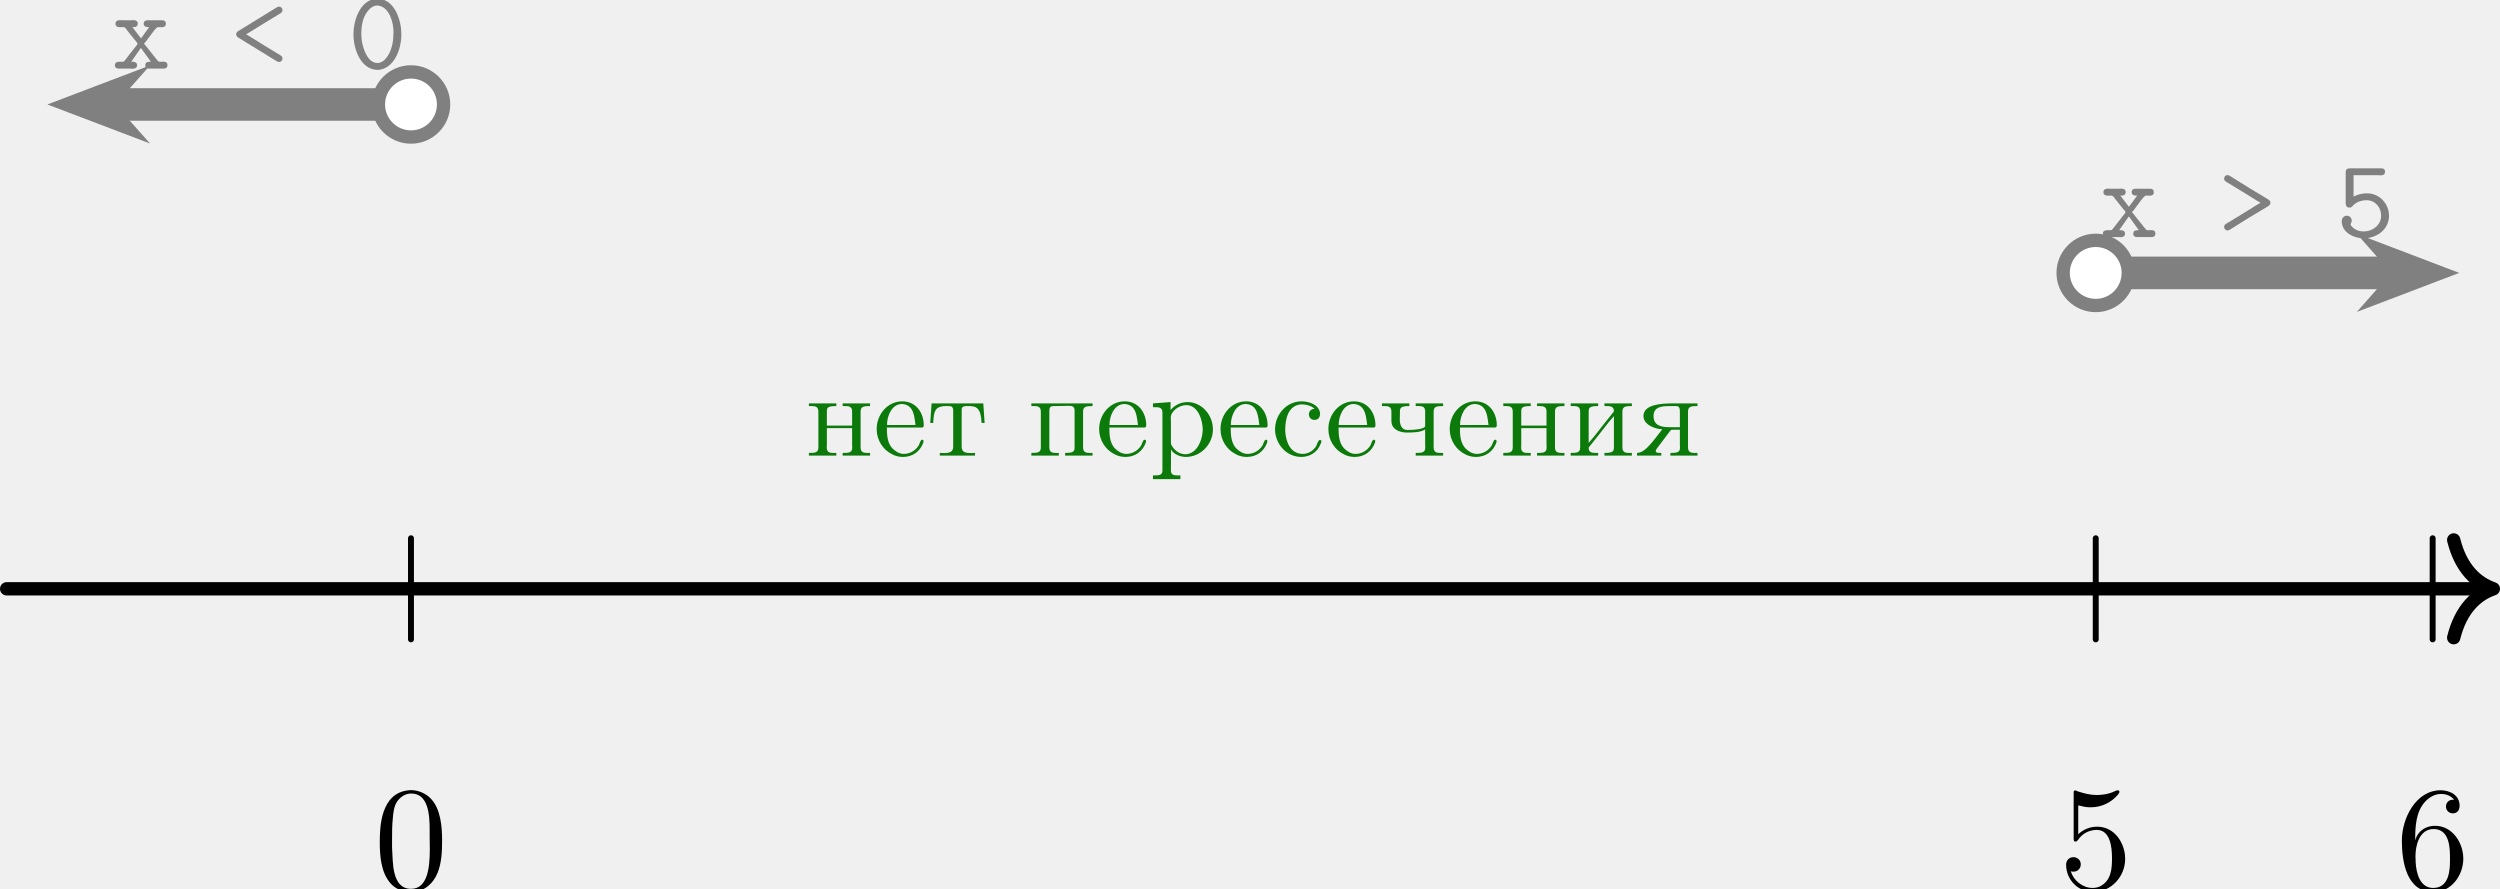
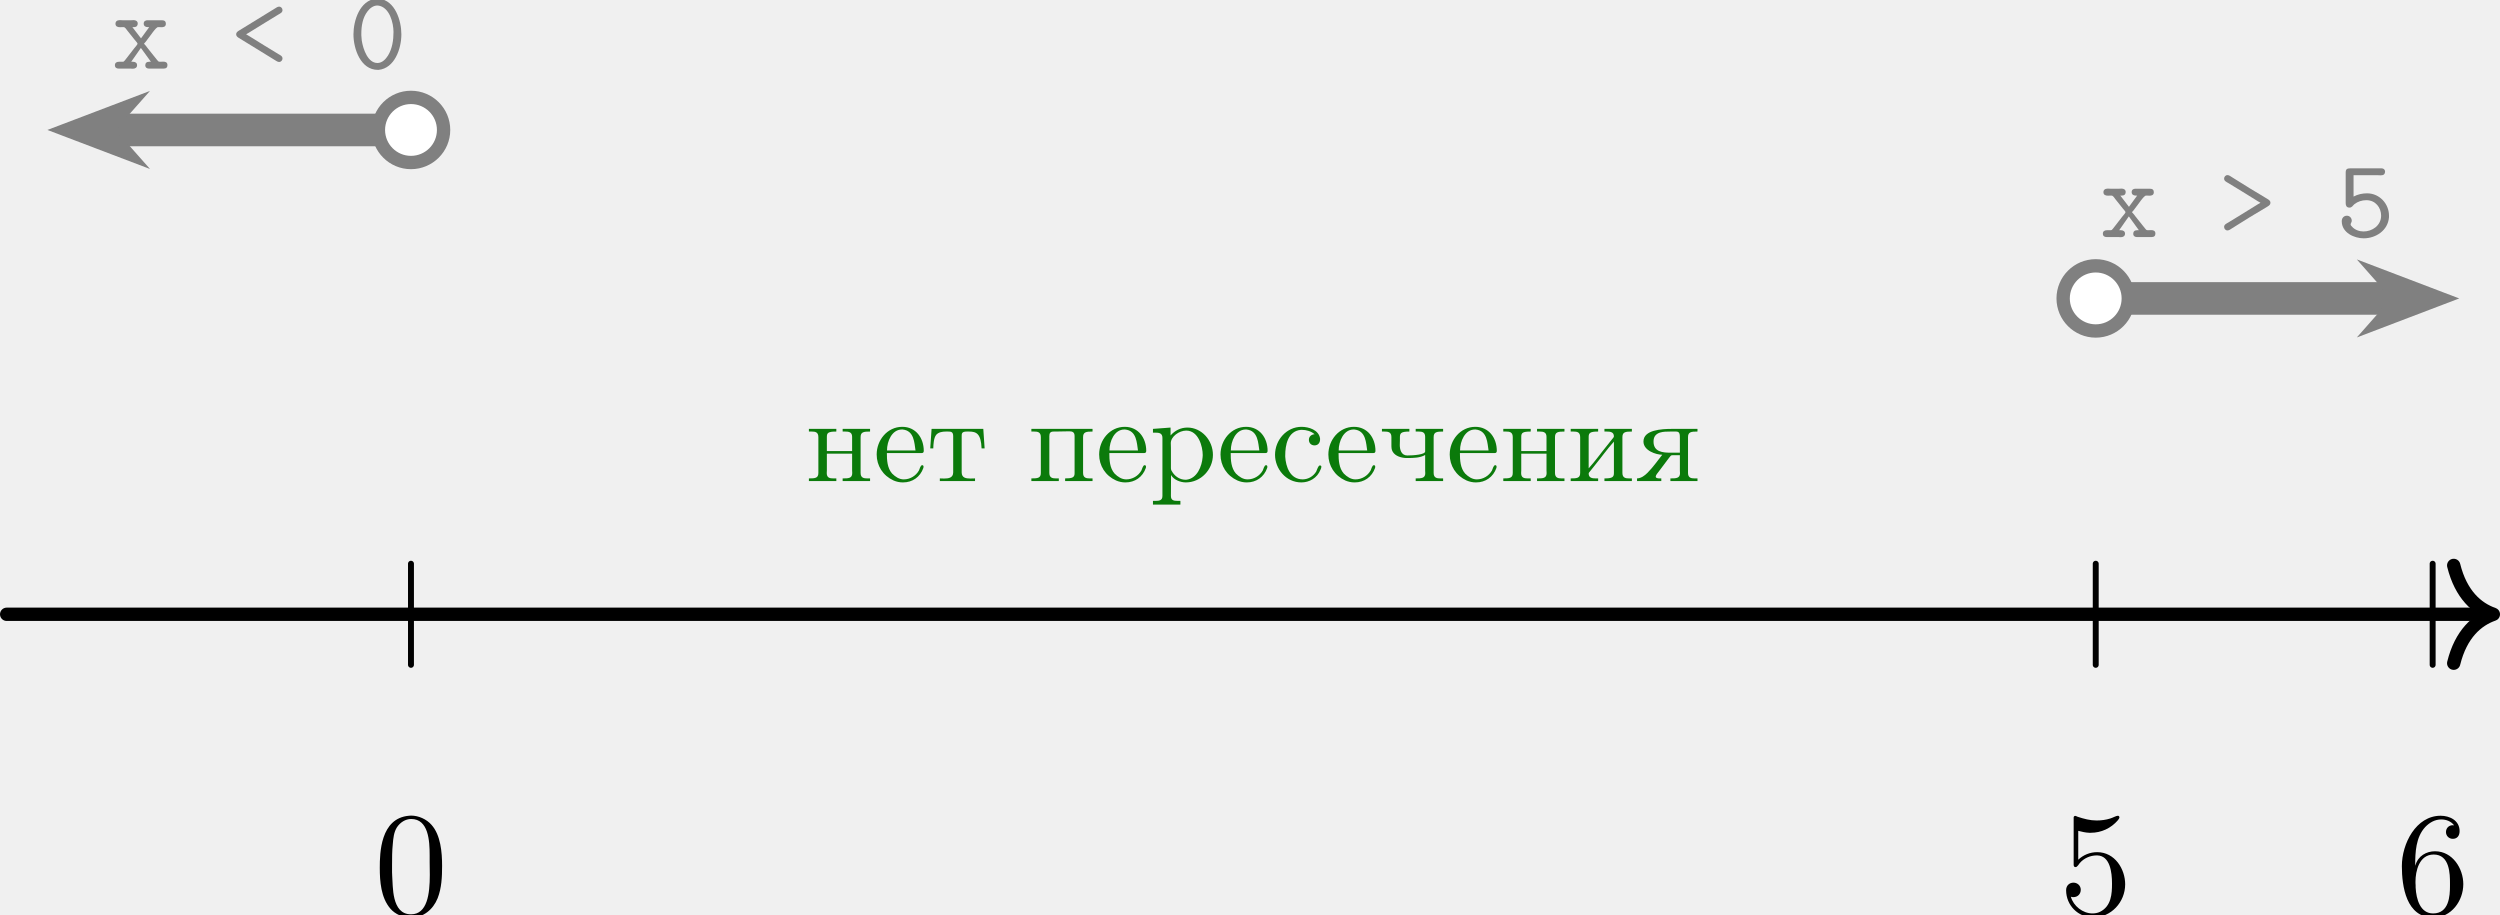
- <svg xmlns="http://www.w3.org/2000/svg" xmlns:xlink="http://www.w3.org/1999/xlink" version="1.1" width="168.26pt" height="59.833pt" viewBox="-66.023 -63.5 168.26 59.833">
+ <svg xmlns="http://www.w3.org/2000/svg" xmlns:xlink="http://www.w3.org/1999/xlink" version="1.1" width="168.26pt" height="61.548pt" viewBox="-66.023 -63.5 168.26 61.548">
  <defs>
    <path id="g0-48" d="M2.491-6.207C1.046-6.047 .488-4.264 .488-3.039C.488-1.763 1.126 .1 2.64 .1H2.72C4.115-.04 4.732-1.743 4.732-3.049C4.732-4.264 4.174-6.047 2.77-6.197C2.68-6.207 2.58-6.207 2.491-6.207ZM1.186-2.949V-3.088C1.186-3.776 1.295-4.513 1.733-5.081C1.943-5.36 2.252-5.599 2.61-5.599H2.65C3.696-5.479 4.035-4.035 4.035-3.258C4.035-2.531 3.925-1.783 3.547-1.166C3.347-.847 3.039-.518 2.63-.508H2.61C1.783-.508 1.355-1.674 1.225-2.491C1.205-2.64 1.205-2.8 1.186-2.949Z" />
    <path id="g0-53" d="M1.564-3.597V-5.489H3.726C3.786-5.489 3.866-5.479 3.945-5.479C4.164-5.479 4.354-5.519 4.354-5.838C4.344-5.988 4.214-6.097 4.055-6.097H1.255C.986-6.097 .867-6.017 .867-5.729V-3.019C.867-2.839 .917-2.62 1.196-2.62C1.425-2.62 1.484-2.79 1.634-2.919C1.933-3.158 2.311-3.278 2.7-3.278C3.517-3.278 4.005-2.61 4.005-1.913C4.005-1.026 3.208-.508 2.451-.508C2.072-.508 1.674-.648 1.425-.936C1.375-.986 1.305-1.056 1.305-1.126V-1.136C1.305-1.235 1.405-1.325 1.405-1.455C1.405-1.704 1.215-1.903 .976-1.903C.717-1.903 .518-1.714 .518-1.415C.518-.389 1.634 .1 2.461 .1C3.517 .1 4.613-.578 4.702-1.773V-1.913C4.702-2.949 3.875-3.885 2.76-3.885C2.341-3.885 1.933-3.796 1.564-3.597Z" />
    <path id="g0-60" d="M1.455-3.039V-3.059C1.604-3.128 1.733-3.228 1.873-3.308C2.68-3.816 3.497-4.304 4.304-4.802C4.453-4.892 4.663-4.971 4.663-5.191C4.663-5.35 4.533-5.499 4.364-5.499C4.224-5.499 4.105-5.4 3.985-5.33L1.474-3.786C1.255-3.646 1.026-3.507 .807-3.377C.677-3.298 .558-3.208 .558-3.049S.677-2.8 .807-2.72C1.026-2.59 1.255-2.451 1.474-2.311L3.985-.767C4.105-.697 4.224-.598 4.364-.598C4.533-.598 4.663-.747 4.663-.907C4.663-1.126 4.453-1.205 4.304-1.295C3.487-1.793 2.68-2.281 1.873-2.79C1.733-2.869 1.604-2.969 1.455-3.039Z" />
    <path id="g0-62" d="M3.766-3.059V-3.039C3.616-2.969 3.487-2.869 3.347-2.79C2.54-2.281 1.724-1.793 .917-1.295C.767-1.205 .558-1.126 .558-.907C.558-.747 .687-.598 .857-.598C1.006-.598 1.126-.707 1.245-.777C2.291-1.445 3.347-2.092 4.413-2.72C4.543-2.8 4.663-2.889 4.663-3.049S4.543-3.298 4.413-3.377C3.347-4.005 2.291-4.663 1.245-5.32C1.126-5.39 1.006-5.499 .857-5.499C.687-5.499 .558-5.35 .558-5.191C.558-4.971 .767-4.892 .917-4.802C1.733-4.304 2.54-3.816 3.347-3.308C3.487-3.228 3.616-3.128 3.766-3.059Z" />
    <path id="g0-120" d="M1.724-.618L2.58-1.843L3.467-.618H3.308C3.088-.618 2.969-.498 2.969-.309C2.969-.1 3.118-.01 3.308-.01H4.583C4.832-.01 4.932-.13 4.932-.319C4.932-.588 4.732-.628 4.543-.628C4.463-.628 4.384-.618 4.324-.618H4.254C4.125-.618 4.085-.687 4.015-.777L3.806-1.036C3.597-1.295 3.387-1.564 3.178-1.823C3.078-1.953 2.979-2.102 2.859-2.212V-2.222C2.969-2.321 3.059-2.461 3.148-2.58C3.427-2.919 3.905-3.686 4.105-3.686H4.194C4.254-3.686 4.324-3.676 4.403-3.676C4.583-3.676 4.792-3.716 4.792-3.985C4.792-4.174 4.692-4.294 4.443-4.294H3.168C2.979-4.294 2.829-4.204 2.829-3.995C2.829-3.796 2.969-3.686 3.178-3.686H3.318L2.59-2.69L1.823-3.686H1.973C2.192-3.686 2.301-3.816 2.301-3.995C2.301-4.214 2.132-4.304 1.933-4.304C1.863-4.304 1.783-4.294 1.724-4.294H.946C.877-4.294 .797-4.304 .717-4.304C.478-4.304 .329-4.194 .329-3.985C.329-3.726 .548-3.676 .737-3.676C.817-3.676 .887-3.686 .956-3.686H1.036C1.196-3.686 1.285-3.487 1.395-3.357L2.032-2.56C2.112-2.451 2.281-2.291 2.281-2.222V-2.202C2.262-2.112 2.082-1.933 1.993-1.813C1.773-1.534 1.564-1.255 1.345-.976L1.166-.747C1.096-.658 1.066-.618 .956-.618H.638C.418-.618 .279-.518 .279-.309C.279-.06 .478-.01 .638-.01H1.684C1.743-.01 1.813 0 1.873 0C2.072 0 2.242-.1 2.242-.309C2.242-.508 2.102-.618 1.873-.618H1.724Z" />
    <path id="g1-48" d="M2.351-6.645C.428-6.476 .389-4.125 .389-3.148C.389-2.222 .468-1.136 1.096-.399C1.415-.02 1.963 .219 2.461 .219C3.318 .219 3.975-.329 4.284-1.096C4.553-1.783 4.583-2.54 4.583-3.268C4.583-4.204 4.483-5.34 3.875-6.027C3.537-6.416 2.999-6.655 2.491-6.655C2.441-6.655 2.401-6.645 2.351-6.645ZM1.225-2.58C1.215-2.67 1.215-2.75 1.215-2.839V-3.318C1.215-3.796 1.215-4.264 1.265-4.742C1.295-5.121 1.335-5.539 1.544-5.868C1.763-6.197 2.112-6.426 2.501-6.426C3.666-6.426 3.746-4.971 3.746-3.985V-3.517C3.746-3.248 3.756-2.959 3.756-2.66C3.756-1.385 3.587-.01 2.491-.01C1.156-.01 1.285-1.943 1.225-2.58Z" />
    <path id="g1-53" d="M.817-1.196C.867-1.176 .927-1.166 .986-1.166C1.275-1.166 1.484-1.375 1.484-1.664C1.484-1.943 1.255-2.142 .996-2.142C.727-2.142 .498-1.953 .498-1.634C.498-.608 1.315 .199 2.321 .199C3.527 .199 4.473-.827 4.473-2.032C4.473-3.049 3.786-4.194 2.59-4.194C2.112-4.194 1.664-4.015 1.315-3.686V-5.629C1.554-5.569 1.793-5.509 2.042-5.499H2.162C2.859-5.499 3.517-5.798 3.985-6.346C4.025-6.406 4.085-6.466 4.085-6.535V-6.555C4.075-6.605 4.035-6.645 3.985-6.645C3.866-6.645 3.636-6.506 3.457-6.456C3.168-6.366 2.859-6.326 2.55-6.326C2.102-6.326 1.704-6.436 1.275-6.575C1.225-6.595 1.176-6.625 1.126-6.635H1.106C1.056-6.635 1.016-6.595 1.006-6.545V-3.347C1.006-3.258 1.036-3.188 1.136-3.188C1.255-3.188 1.365-3.407 1.415-3.457C1.694-3.786 2.122-3.975 2.56-3.975H2.59C3.457-3.955 3.587-2.839 3.587-2.082C3.587-1.405 3.547-.558 2.78-.179C2.62-.1 2.441-.07 2.271-.07C1.624-.07 .986-.568 .817-1.196Z" />
    <path id="g1-54" d="M1.325-3.298H1.315C1.315-4.184 1.355-5.2 1.993-5.888C2.281-6.187 2.64-6.396 3.068-6.396C3.407-6.396 3.736-6.267 3.935-5.998C3.905-6.007 3.866-6.007 3.836-6.007C3.577-6.007 3.387-5.808 3.387-5.549S3.587-5.091 3.846-5.091C4.115-5.091 4.304-5.27 4.304-5.609C4.304-6.336 3.626-6.645 3.029-6.645C1.365-6.645 .418-4.762 .418-3.258C.418-1.893 .707 .209 2.54 .209C3.756 .209 4.553-.927 4.553-2.042C4.553-3.088 3.836-4.254 2.65-4.254C2.072-4.254 1.504-3.945 1.325-3.298ZM1.335-2.122V-2.222C1.335-2.899 1.574-4.035 2.56-4.035C3.646-4.035 3.656-2.71 3.656-2.102V-1.923C3.656-1.255 3.597-.07 2.521-.07C1.654-.07 1.385-1.026 1.345-1.813C1.345-1.913 1.345-2.022 1.335-2.122Z" />
    <path id="g1-229" d="M1.116-2.311H3.985C4.095-2.311 4.144-2.381 4.144-2.491C4.144-3.547 3.497-4.463 2.381-4.463C1.156-4.463 .279-3.377 .279-2.192C.279-1.275 .787-.458 1.664-.06C1.893 .04 2.162 .1 2.411 .1H2.441C3.208 .1 3.846-.329 4.115-1.096C4.125-1.126 4.125-1.166 4.125-1.196C4.125-1.265 4.085-1.315 4.015-1.315C3.866-1.315 3.806-.986 3.746-.877C3.497-.438 3.019-.149 2.501-.149C2.132-.149 1.813-.359 1.544-.628C1.146-1.086 1.116-1.733 1.116-2.311ZM1.126-2.521C1.126-3.288 1.534-4.244 2.351-4.244H2.401C3.377-4.154 3.367-3.118 3.467-2.521H1.126Z" />
    <path id="g1-232" d="M.249-4.294V-4.075H.478C.767-4.075 1.026-4.035 1.026-3.616V-.677C1.026-.249 .757-.229 .249-.229V-.01H2.501V-.229H2.321C2.032-.229 1.724-.259 1.724-.628C1.733-.717 1.823-.787 1.873-.857L2.262-1.345C2.78-1.973 3.248-2.65 3.796-3.248V-.667C3.796-.329 3.656-.229 3.019-.229V-.01H5.27V-.229H5.041C4.762-.229 4.493-.269 4.493-.677V-3.616C4.493-4.045 4.752-4.075 5.27-4.075V-4.294H3.019V-4.075H3.198C3.487-4.075 3.796-4.045 3.796-3.676C3.786-3.587 3.696-3.517 3.646-3.447L3.258-2.959C2.74-2.331 2.271-1.654 1.724-1.056V-3.636C1.724-3.975 1.863-4.075 2.501-4.075V-4.294H.249Z" />
    <path id="g1-237" d="M.249-4.294V-4.075H.478C.767-4.075 1.026-4.035 1.026-3.616V-.677C1.026-.249 .757-.229 .249-.229V-.01H2.501V-.229H2.262C1.973-.229 1.714-.269 1.714-.667C1.714-.747 1.724-.827 1.724-.887V-2.262H3.796V-.887C3.796-.827 3.806-.747 3.806-.667C3.806-.229 3.487-.229 3.019-.229V-.01H5.27V-.229H5.041C4.762-.229 4.493-.269 4.493-.677V-3.616C4.493-4.045 4.752-4.075 5.27-4.075V-4.294H3.019V-4.075H3.228C3.517-4.075 3.796-4.035 3.796-3.646V-2.471H1.724V-3.646C1.724-3.975 1.843-4.075 2.501-4.075V-4.294H.249Z" />
    <path id="g1-239" d="M.249-4.294V-4.075H.478C.767-4.075 1.026-4.035 1.026-3.616V-.677C1.026-.249 .757-.229 .249-.229V-.01H2.501V-.229H2.271C1.993-.229 1.724-.269 1.724-.677V-3.696C1.724-3.955 1.803-4.075 2.082-4.075H2.242C2.61-4.075 2.979-4.095 3.347-4.095C3.597-4.095 3.796-4.045 3.796-3.706V-.648C3.796-.299 3.597-.229 3.019-.229V-.01H5.27V-.229H5.041C4.762-.229 4.493-.269 4.493-.677V-3.616C4.493-4.045 4.752-4.075 5.27-4.075V-4.294H.249Z" />
    <path id="g1-240" d="M.269-4.294V-3.985H.458C.757-3.985 1.046-3.955 1.046-3.557V1.215C1.046 1.574 .787 1.614 .498 1.614H.269V1.923H2.521V1.614H2.281C1.983 1.614 1.743 1.574 1.743 1.215L1.753-.508C1.983-.1 2.54 .1 2.969 .1C4.204 .1 5.191-.956 5.191-2.162C5.191-3.357 4.264-4.403 3.098-4.403C2.55-4.403 2.072-4.164 1.714-3.756V-4.403L.269-4.294ZM4.344-1.983C4.294-1.255 3.905-.209 2.999-.12H2.939C2.511-.12 2.122-.359 1.883-.717C1.803-.827 1.743-.927 1.743-1.066V-2.74C1.743-2.869 1.733-2.999 1.733-3.128C1.733-3.656 2.411-4.154 2.999-4.154C4.005-4.154 4.354-2.849 4.354-2.142C4.354-2.092 4.354-2.032 4.344-1.983Z" />
    <path id="g1-241" d="M3.577-3.856C3.318-3.836 3.108-3.676 3.108-3.397C3.108-3.128 3.298-2.939 3.567-2.939C3.866-2.939 4.025-3.158 4.025-3.437V-3.497C3.925-4.224 3.078-4.463 2.501-4.463C1.285-4.463 .329-3.397 .329-2.162C.329-1.036 1.205 .1 2.491 .1C3.148 .1 3.796-.259 4.065-.956C4.085-1.016 4.134-1.106 4.134-1.176S4.085-1.295 4.015-1.295C3.866-1.295 3.776-.917 3.706-.787C3.467-.399 3.059-.159 2.61-.149C1.544-.149 1.215-1.215 1.166-2.002V-2.122C1.166-2.919 1.355-4.115 2.451-4.214H2.531C2.899-4.214 3.288-4.105 3.577-3.856Z" />
    <path id="g1-242" d="M.359-4.294L.249-2.69H.498C.508-3.059 .538-3.557 .737-3.806C.927-4.025 1.245-4.075 1.524-4.075H1.714C1.953-4.075 2.132-4.055 2.132-3.696V-.727C2.132-.279 1.763-.219 1.395-.219C1.275-.219 1.146-.229 1.036-.229V-.01H3.925V-.229C3.796-.229 3.676-.219 3.547-.219C3.168-.219 2.829-.279 2.829-.727V-3.696C2.829-3.905 2.829-4.075 3.248-4.075H3.437C4.065-4.075 4.413-3.875 4.463-2.69H4.712L4.603-4.294H.359Z" />
    <path id="g1-247" d="M.249-4.294V-4.075H.438C.747-4.075 1.026-4.045 1.026-3.626V-2.979C1.026-2.79 1.026-2.6 1.126-2.431C1.335-2.062 1.813-1.923 2.212-1.903H2.351C2.829-1.903 3.387-1.913 3.796-2.152V-.857C3.796-.797 3.806-.727 3.806-.658C3.806-.239 3.487-.229 3.019-.229V-.01H5.27V-.229H5.041C4.762-.229 4.493-.269 4.493-.677V-3.616C4.493-4.045 4.752-4.075 5.27-4.075V-4.294H3.019V-4.075H3.258C3.537-4.075 3.796-4.035 3.796-3.646V-2.441C3.796-2.182 2.829-2.112 2.331-2.112S1.714-2.6 1.714-2.969C1.714-3.098 1.724-3.238 1.724-3.357V-3.557C1.724-3.915 1.753-4.075 2.501-4.075V-4.294H.249Z" />
    <path id="g1-255" d="M2.232-2.172C1.843-1.674 1.455-1.126 1.016-.687C.787-.458 .498-.239 .159-.229V-.01H2.152V-.229H2.052C1.893-.229 1.694-.239 1.694-.379C1.694-.488 1.853-.687 1.953-.807C2.182-1.116 2.411-1.425 2.64-1.724L2.839-1.983C2.919-2.062 2.919-2.132 3.059-2.132H3.676V-.857C3.676-.797 3.686-.727 3.686-.658C3.686-.239 3.367-.229 2.899-.229V-.01H5.121V-.229H4.892C4.613-.229 4.344-.269 4.344-.677V-3.616C4.344-4.045 4.603-4.075 5.121-4.075V-4.294H3.039C2.172-4.294 .687-4.214 .687-3.258C.687-2.501 1.733-2.172 2.232-2.172ZM3.676-2.341H2.899C2.281-2.341 1.514-2.401 1.514-3.248C1.514-3.587 1.634-3.846 2.022-3.985C2.301-4.075 2.6-4.075 2.889-4.075H3.377C3.676-4.075 3.676-3.826 3.676-3.517V-2.341Z" />
  </defs>
  <g id="page1">
-     <path d="M-65.574-23.871H101.344" stroke="#000" fill="none" stroke-width=".897" stroke-linecap="round" stroke-linejoin="round" />
-     <path d="M99.121-27.16C99.61-25.188 100.695-24.254 101.789-23.871C100.695-23.488 99.61-22.555 99.121-20.582" stroke="#000" fill="none" stroke-width=".897" stroke-linecap="round" stroke-linejoin="round" />
-     <path d="M-38.363-27.273V-20.469" stroke="#000" fill="none" stroke-width=".399" stroke-miterlimit="10" stroke-linecap="round" stroke-linejoin="round" />
+     <path d="M-65.574-22.156H101.344" stroke="#000" fill="none" stroke-width=".897" stroke-linecap="round" stroke-linejoin="round" />
+     <path d="M99.121-25.445C99.61-23.473 100.695-22.539 101.789-22.156C100.695-21.773 99.61-20.84 99.121-18.863" stroke="#000" fill="none" stroke-width=".897" stroke-linecap="round" stroke-linejoin="round" />
+     <path d="M-38.363-25.559V-18.754" stroke="#000" fill="none" stroke-width=".399" stroke-miterlimit="10" stroke-linecap="round" stroke-linejoin="round" />
    <g transform="matrix(1 0 0 1 -2.4901 20.20384)">
-       <use x="-38.361" y="-23.871" xlink:href="#g1-48" />
+       <use x="-38.361" y="-22.156" xlink:href="#g1-48" />
    </g>
-     <path d="M75.028-27.273V-20.469" stroke="#000" fill="none" stroke-width=".399" stroke-miterlimit="10" stroke-linecap="round" stroke-linejoin="round" />
+     <path d="M75.028-25.559V-18.754" stroke="#000" fill="none" stroke-width=".399" stroke-miterlimit="10" stroke-linecap="round" stroke-linejoin="round" />
    <g transform="matrix(1 0 0 1 110.8976 20.20384)">
-       <use x="-38.361" y="-23.871" xlink:href="#g1-53" />
+       <use x="-38.361" y="-22.156" xlink:href="#g1-53" />
    </g>
-     <path d="M97.704-27.273V-20.469" stroke="#000" fill="none" stroke-width=".399" stroke-miterlimit="10" stroke-linecap="round" stroke-linejoin="round" />
+     <path d="M97.704-25.559V-18.754" stroke="#000" fill="none" stroke-width=".399" stroke-miterlimit="10" stroke-linecap="round" stroke-linejoin="round" />
    <g transform="matrix(1 0 0 1 133.5751 20.20384)">
-       <use x="-38.361" y="-23.871" xlink:href="#g1-54" />
+       <use x="-38.361" y="-22.156" xlink:href="#g1-54" />
    </g>
-     <path d="M-38.363-56.469H-58.734" stroke="#808080" fill="none" stroke-width="2.192" stroke-miterlimit="10" stroke-linecap="round" stroke-linejoin="round" />
-     <path d="M-61.219-56.469L-57.902-55.207L-59.019-56.469L-57.902-57.731Z" fill="#808080" />
-     <path d="M-61.219-56.469L-57.902-55.207L-59.019-56.469L-57.902-57.731Z" stroke="#808080" fill="none" stroke-width="1.148" stroke-miterlimit="10" stroke-linecap="round" />
-     <path d="M-36.168-56.469C-36.168-57.68-37.152-58.66-38.363-58.66C-39.57-58.66-40.555-57.68-40.555-56.469C-40.555-55.258-39.57-54.277-38.363-54.277C-37.152-54.277-36.168-55.258-36.168-56.469Z" fill="#fff" />
-     <path d="M-36.168-56.469C-36.168-57.68-37.152-58.66-38.363-58.66C-39.57-58.66-40.555-57.68-40.555-56.469C-40.555-55.258-39.57-54.277-38.363-54.277C-37.152-54.277-36.168-55.258-36.168-56.469Z" stroke="#808080" fill="none" stroke-width=".897" stroke-miterlimit="10" stroke-linecap="round" stroke-linejoin="round" />
-     <g fill="#808080" transform="matrix(.76 0 0 .76 -29.34696 -40.73204)">
-       <use x="-38.361" y="-23.871" xlink:href="#g0-120" />
-       <use x="-27.903" y="-23.871" xlink:href="#g0-60" />
-       <use x="-17.445" y="-23.871" xlink:href="#g0-48" />
+     <path d="M-38.363-54.754H-58.734" stroke="#808080" fill="none" stroke-width="2.192" stroke-miterlimit="10" stroke-linecap="round" stroke-linejoin="round" />
+     <path d="M-61.219-54.754L-57.902-53.492L-59.019-54.754L-57.902-56.016Z" fill="#808080" />
+     <path d="M-61.219-54.754L-57.902-53.492L-59.019-54.754L-57.902-56.016Z" stroke="#808080" fill="none" stroke-width="1.148" stroke-miterlimit="10" stroke-linecap="round" />
+     <path d="M-36.168-54.754C-36.168-55.965-37.152-56.945-38.363-56.945C-39.57-56.945-40.555-55.965-40.555-54.754S-39.57-52.562-38.363-52.562C-37.152-52.562-36.168-53.543-36.168-54.754Z" fill="#fff" />
+     <path d="M-36.168-54.754C-36.168-55.965-37.152-56.945-38.363-56.945C-39.57-56.945-40.555-55.965-40.555-54.754S-39.57-52.562-38.363-52.562C-37.152-52.562-36.168-53.543-36.168-54.754Z" stroke="#808080" fill="none" stroke-width=".897" stroke-miterlimit="10" stroke-linecap="round" stroke-linejoin="round" />
+     <g fill="#808080" transform="matrix(.76 0 0 .76 -29.34696 -42.03574)">
+       <use x="-38.361" y="-22.156" xlink:href="#g0-120" />
+       <use x="-27.903" y="-22.156" xlink:href="#g0-60" />
+       <use x="-17.445" y="-22.156" xlink:href="#g0-48" />
    </g>
-     <path d="M75.028-45.133H95.398" stroke="#808080" fill="none" stroke-width="2.192" stroke-miterlimit="10" stroke-linecap="round" stroke-linejoin="round" />
-     <path d="M97.883-45.133L94.57-46.395L95.684-45.133L94.57-43.871Z" fill="#808080" />
-     <path d="M97.883-45.133L94.57-46.395L95.684-45.133L94.57-43.871Z" stroke="#808080" fill="none" stroke-width="1.148" stroke-miterlimit="10" stroke-linecap="round" />
-     <path d="M77.219-45.133C77.219-46.34 76.239-47.324 75.028-47.324S72.835-46.34 72.835-45.133C72.835-43.922 73.817-42.938 75.028-42.938S77.219-43.922 77.219-45.133Z" fill="#fff" />
-     <path d="M77.219-45.133C77.219-46.34 76.239-47.324 75.028-47.324S72.835-46.34 72.835-45.133C72.835-43.922 73.817-42.938 75.028-42.938S77.219-43.922 77.219-45.133Z" stroke="#808080" fill="none" stroke-width=".897" stroke-miterlimit="10" stroke-linecap="round" stroke-linejoin="round" />
-     <g fill="#808080" transform="matrix(.76 0 0 .76 104.4503 -29.39354)">
-       <use x="-38.361" y="-23.871" xlink:href="#g0-120" />
-       <use x="-27.903" y="-23.871" xlink:href="#g0-62" />
-       <use x="-17.445" y="-23.871" xlink:href="#g0-53" />
+     <path d="M75.028-43.414H95.398" stroke="#808080" fill="none" stroke-width="2.192" stroke-miterlimit="10" stroke-linecap="round" stroke-linejoin="round" />
+     <path d="M97.883-43.414L94.57-44.676L95.684-43.414L94.57-42.152Z" fill="#808080" />
+     <path d="M97.883-43.414L94.57-44.676L95.684-43.414L94.57-42.152Z" stroke="#808080" fill="none" stroke-width="1.148" stroke-miterlimit="10" stroke-linecap="round" />
+     <path d="M77.219-43.414C77.219-44.625 76.239-45.609 75.028-45.609S72.835-44.625 72.835-43.414C72.835-42.207 73.817-41.223 75.028-41.223S77.219-42.207 77.219-43.414Z" fill="#fff" />
+     <path d="M77.219-43.414C77.219-44.625 76.239-45.609 75.028-45.609S72.835-44.625 72.835-43.414C72.835-42.207 73.817-41.223 75.028-41.223S77.219-42.207 77.219-43.414Z" stroke="#808080" fill="none" stroke-width=".897" stroke-miterlimit="10" stroke-linecap="round" stroke-linejoin="round" />
+     <g fill="#808080" transform="matrix(.76 0 0 .76 104.4503 -30.69714)">
+       <use x="-38.361" y="-22.156" xlink:href="#g0-120" />
+       <use x="-27.903" y="-22.156" xlink:href="#g0-62" />
+       <use x="-17.445" y="-22.156" xlink:href="#g0-53" />
    </g>
-     <g fill="#0b7a0b" transform="matrix(.82 0 0 .82 19.67093 -13.25408)">
-       <use x="-38.361" y="-23.871" xlink:href="#g1-237" />
-       <use x="-32.828" y="-23.871" xlink:href="#g1-229" />
-       <use x="-28.401" y="-23.871" xlink:href="#g1-242" />
-       <use x="-20.101" y="-23.871" xlink:href="#g1-239" />
-       <use x="-14.568" y="-23.871" xlink:href="#g1-229" />
-       <use x="-10.141" y="-23.871" xlink:href="#g1-240" />
-       <use x="-4.607" y="-23.871" xlink:href="#g1-229" />
-       <use x="-.181" y="-23.871" xlink:href="#g1-241" />
-       <use x="4.246" y="-23.871" xlink:href="#g1-229" />
-       <use x="8.673" y="-23.871" xlink:href="#g1-247" />
-       <use x="14.206" y="-23.871" xlink:href="#g1-229" />
-       <use x="18.633" y="-23.871" xlink:href="#g1-237" />
-       <use x="24.166" y="-23.871" xlink:href="#g1-232" />
-       <use x="29.7" y="-23.871" xlink:href="#g1-255" />
+     <g fill="#0b7a0b" transform="matrix(.82 0 0 .82 19.67093 -12.94531)">
+       <use x="-38.361" y="-22.156" xlink:href="#g1-237" />
+       <use x="-32.828" y="-22.156" xlink:href="#g1-229" />
+       <use x="-28.401" y="-22.156" xlink:href="#g1-242" />
+       <use x="-20.101" y="-22.156" xlink:href="#g1-239" />
+       <use x="-14.568" y="-22.156" xlink:href="#g1-229" />
+       <use x="-10.141" y="-22.156" xlink:href="#g1-240" />
+       <use x="-4.607" y="-22.156" xlink:href="#g1-229" />
+       <use x="-.181" y="-22.156" xlink:href="#g1-241" />
+       <use x="4.246" y="-22.156" xlink:href="#g1-229" />
+       <use x="8.673" y="-22.156" xlink:href="#g1-247" />
+       <use x="14.206" y="-22.156" xlink:href="#g1-229" />
+       <use x="18.633" y="-22.156" xlink:href="#g1-237" />
+       <use x="24.166" y="-22.156" xlink:href="#g1-232" />
+       <use x="29.7" y="-22.156" xlink:href="#g1-255" />
    </g>
  </g>
</svg>
